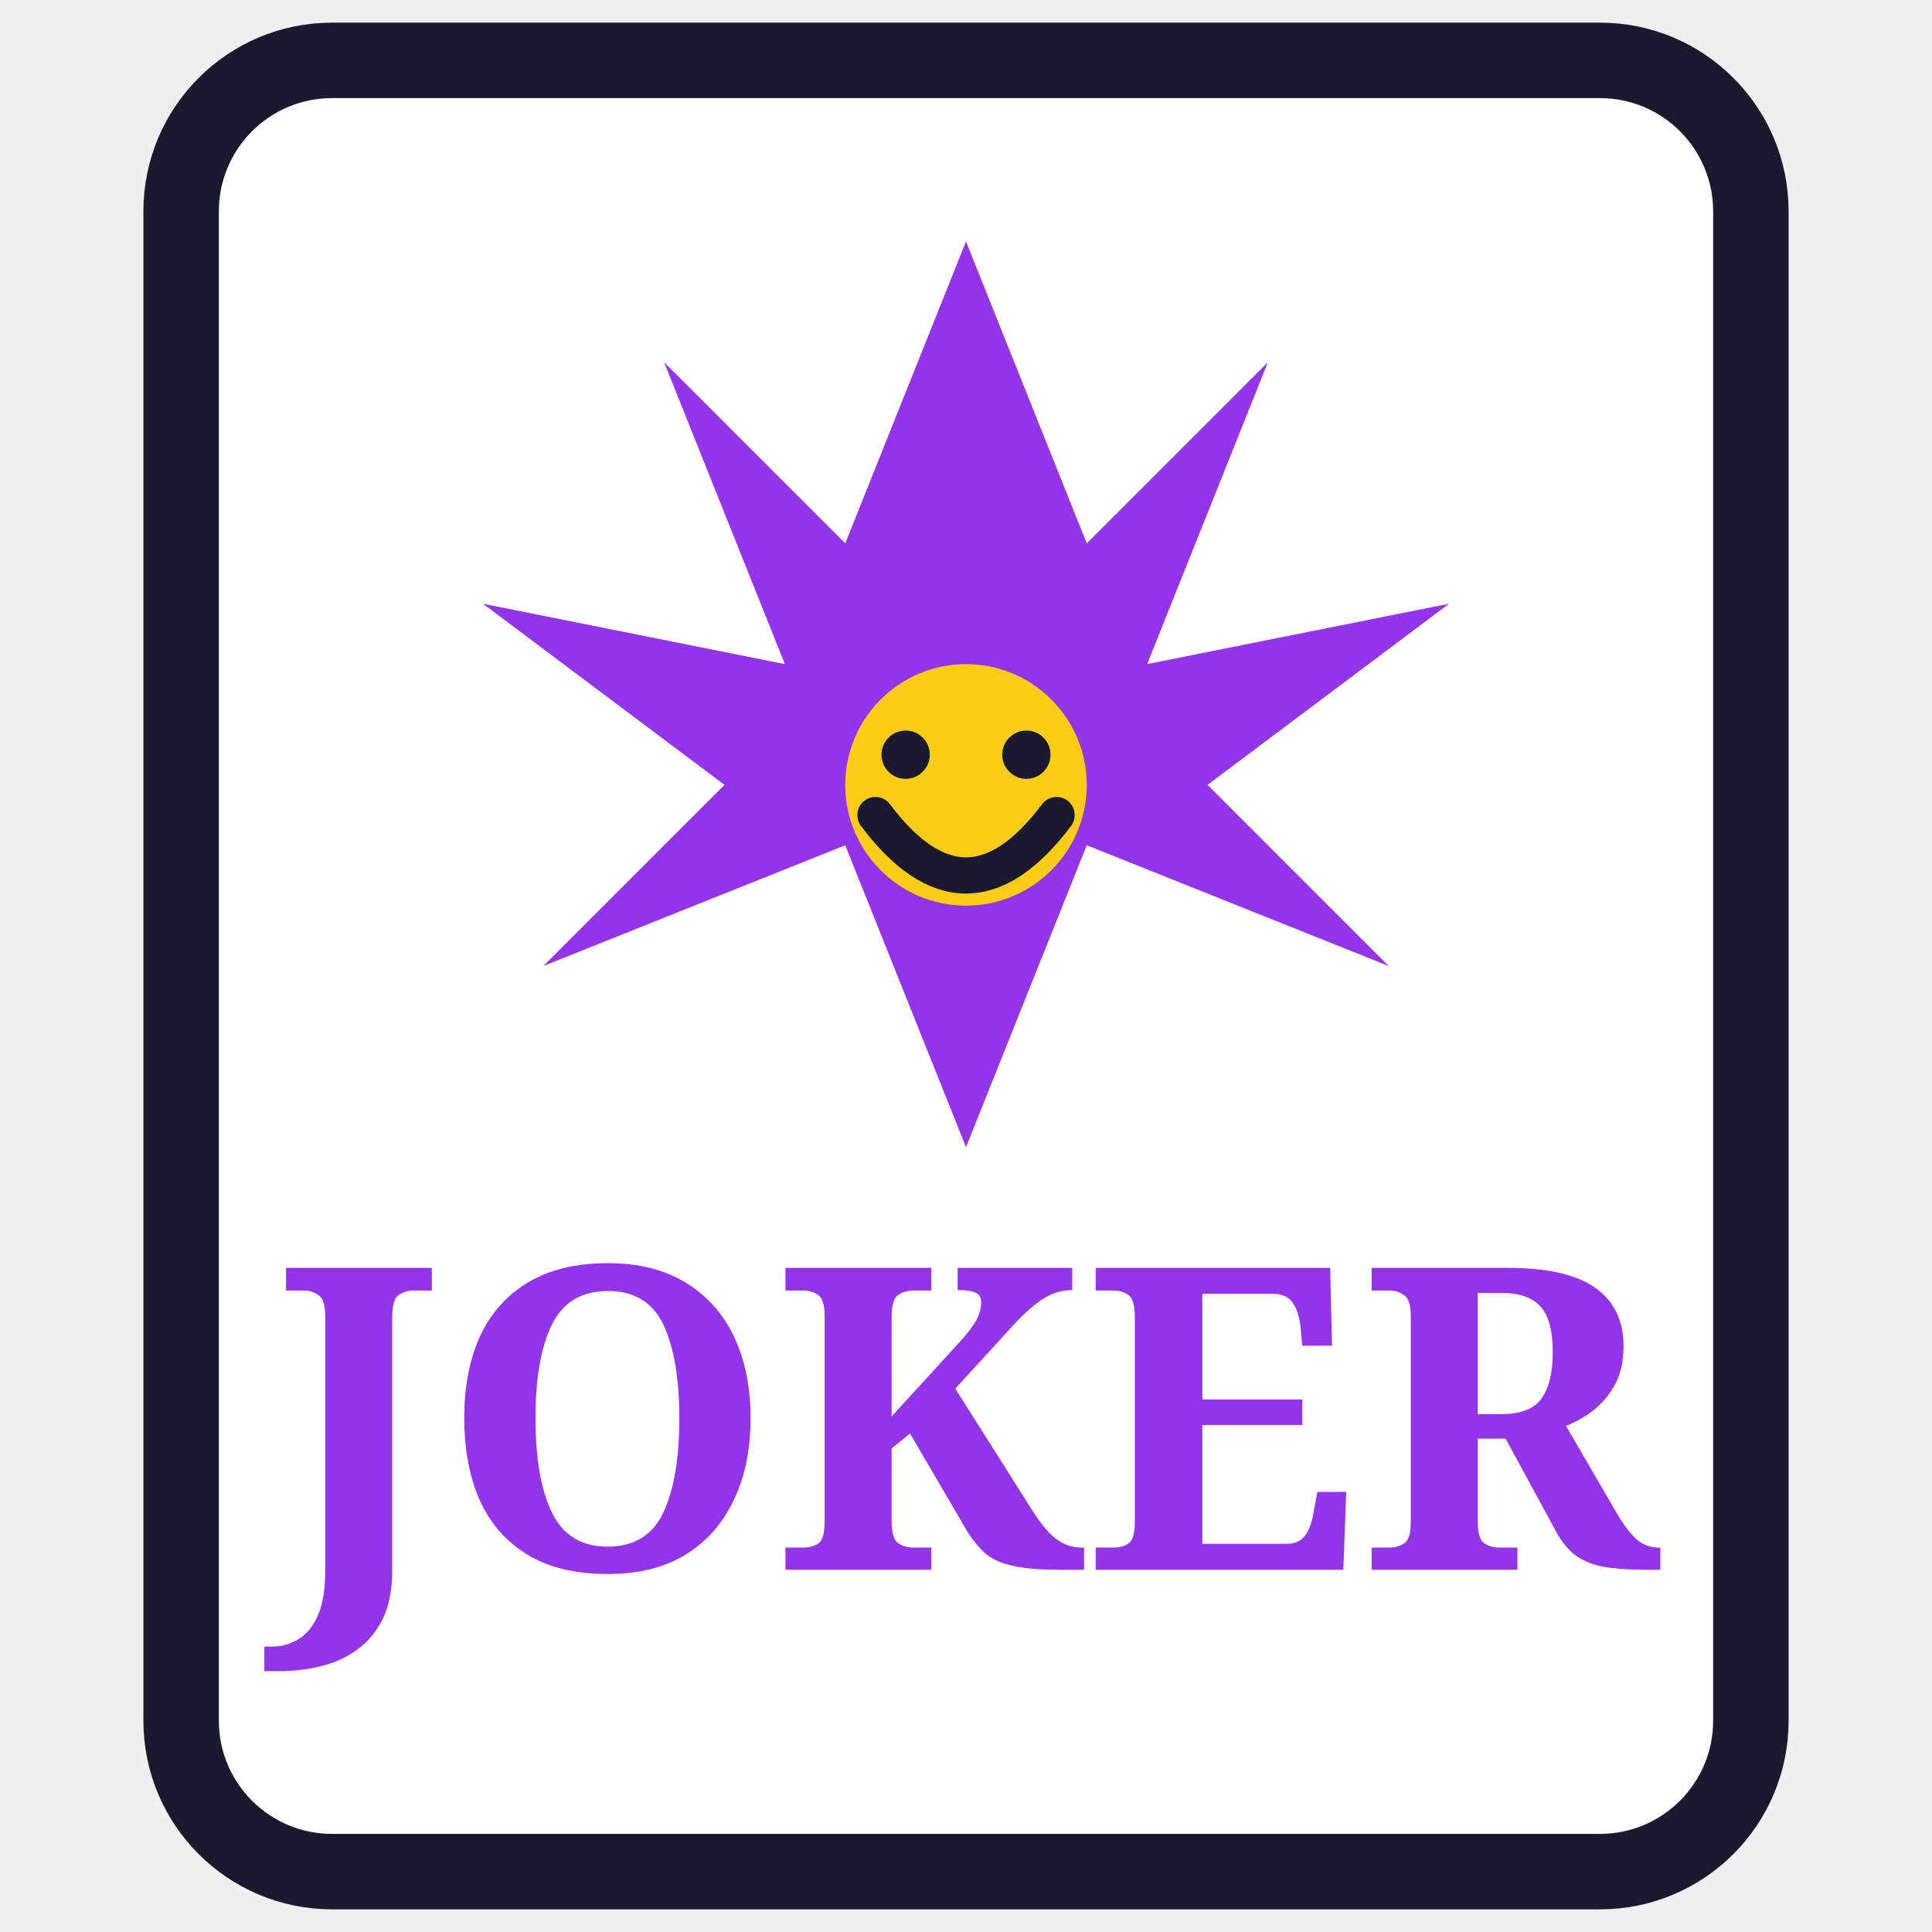
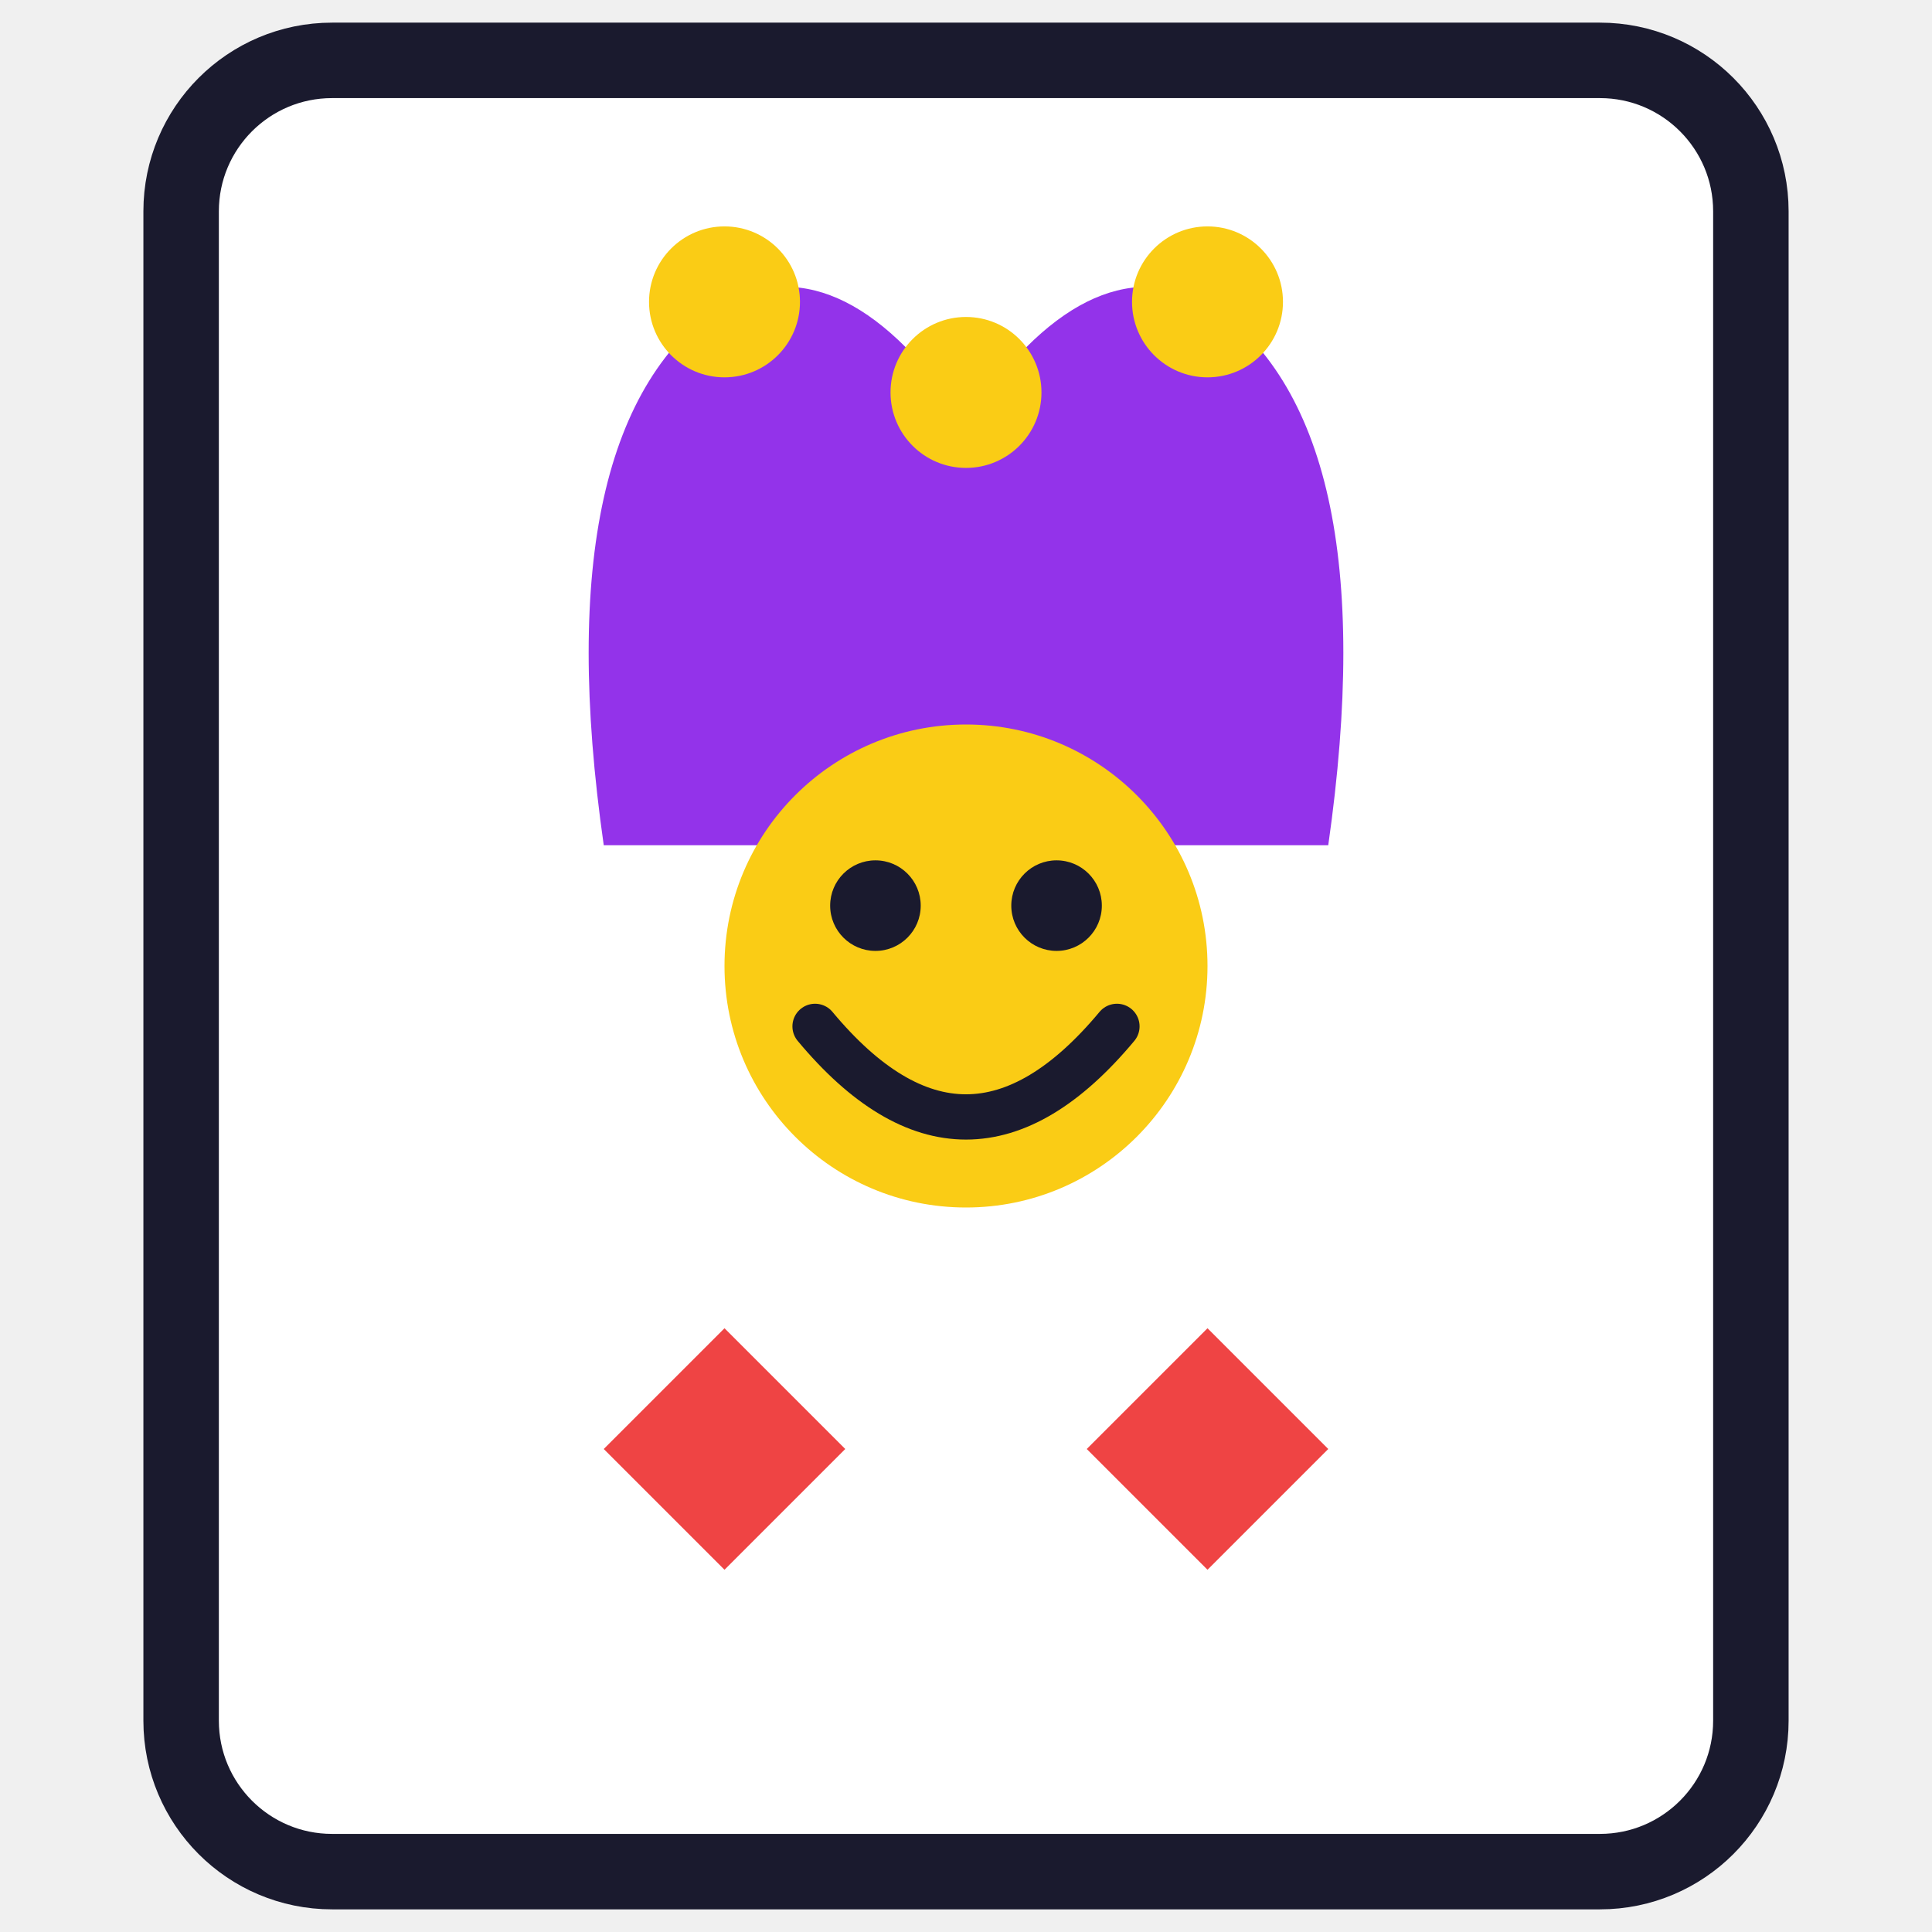
<svg xmlns="http://www.w3.org/2000/svg" viewBox="0 0 64 64">
  <rect x="6" y="2" width="52" height="60" rx="5" fill="#fff" stroke="#1a1a2e" stroke-width="2.5" />
-   <polygon points="32,8 28,18 22,12 26,22 16,20 24,26 18,32 28,28 32,38 36,28 46,32 40,26 48,20 38,22 42,12 36,18" fill="#9333ea" />
-   <circle cx="32" cy="26" r="4" fill="#facc15" />
-   <path d="M29,27 Q32,31 35,27" fill="none" stroke="#1a1a2e" stroke-width="1.2" stroke-linecap="round" />
-   <circle cx="30" cy="25" r="0.8" fill="#1a1a2e" />
-   <circle cx="34" cy="25" r="0.8" fill="#1a1a2e" />
-   <text x="32" y="52" text-anchor="middle" font-size="14" font-weight="bold" fill="#9333ea" font-family="serif">JOKER</text>
+   <path d="M20,28 Q18,14 24,10 Q28,8 32,14 Q36,8 40,10 Q46,14 44,28" fill="#9333ea" />
+   <circle cx="24" cy="10" r="2.5" fill="#facc15" />
+   <circle cx="32" cy="13" r="2.5" fill="#facc15" />
+   <circle cx="40" cy="10" r="2.5" fill="#facc15" />
+   <circle cx="32" cy="32" r="8" fill="#facc15" />
+   <circle cx="29" cy="30" r="1.5" fill="#1a1a2e" />
+   <circle cx="35" cy="30" r="1.5" fill="#1a1a2e" />
+   <path d="M27,34 Q32,40 37,34" fill="none" stroke="#1a1a2e" stroke-width="1.5" stroke-linecap="round" />
+   <polygon points="20,48 24,44 28,48 24,52" fill="#ef4444" />
+   <polygon points="36,48 40,44 44,48 40,52" fill="#ef4444" />
</svg>
